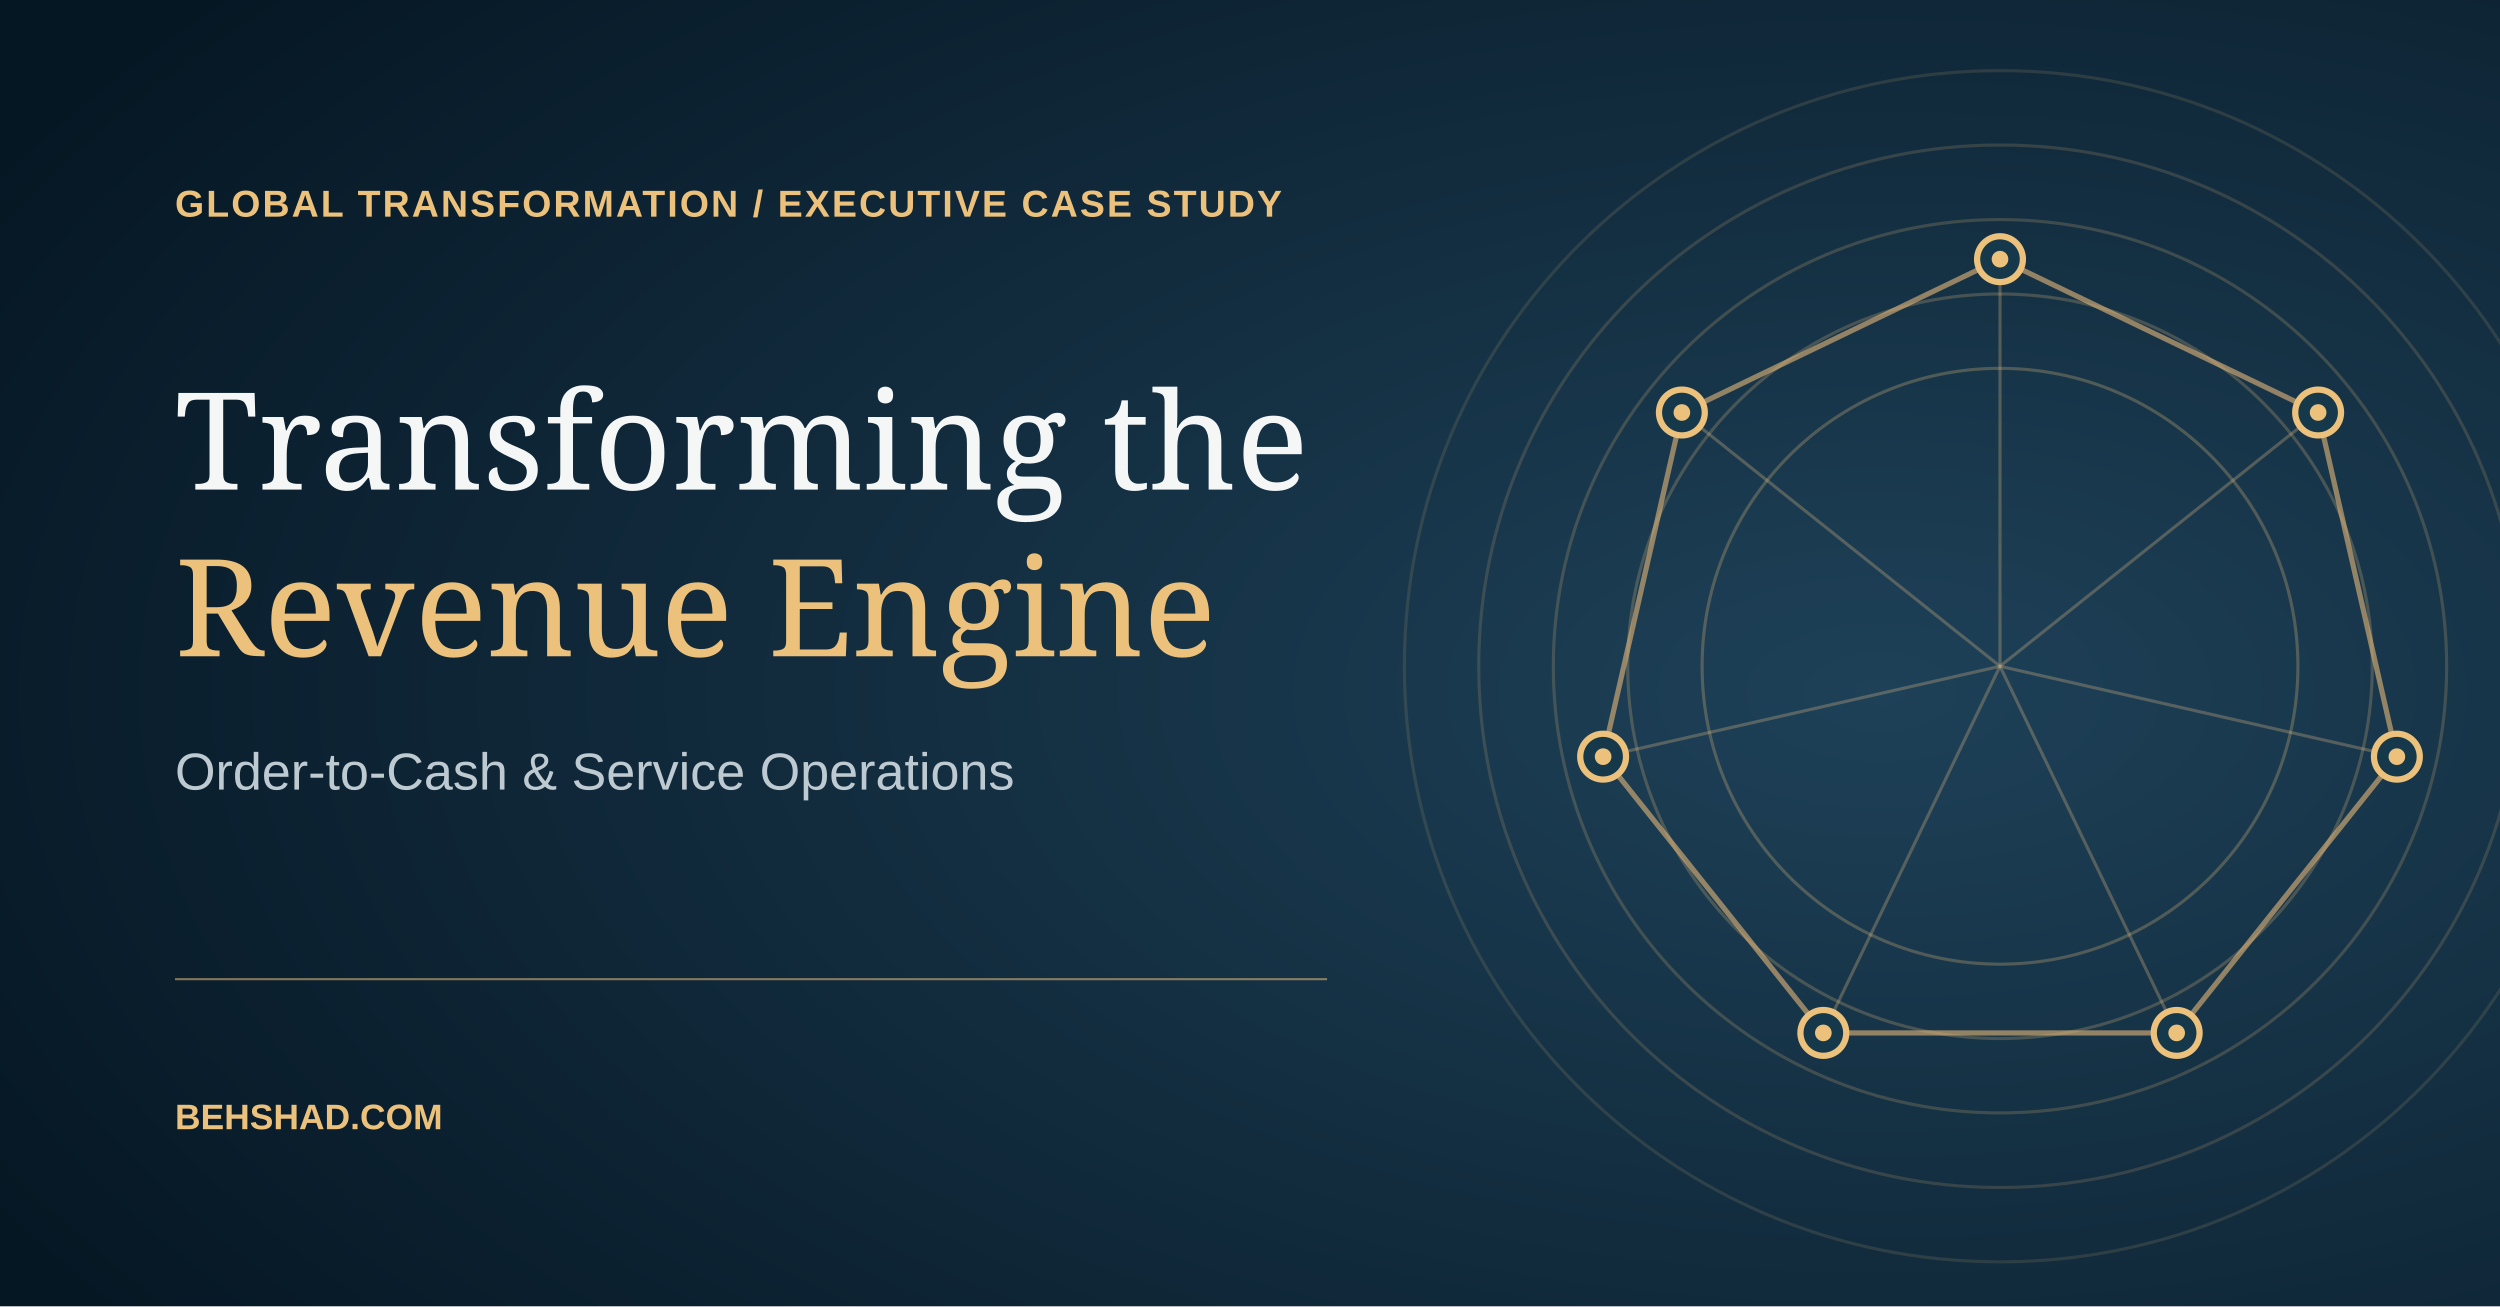
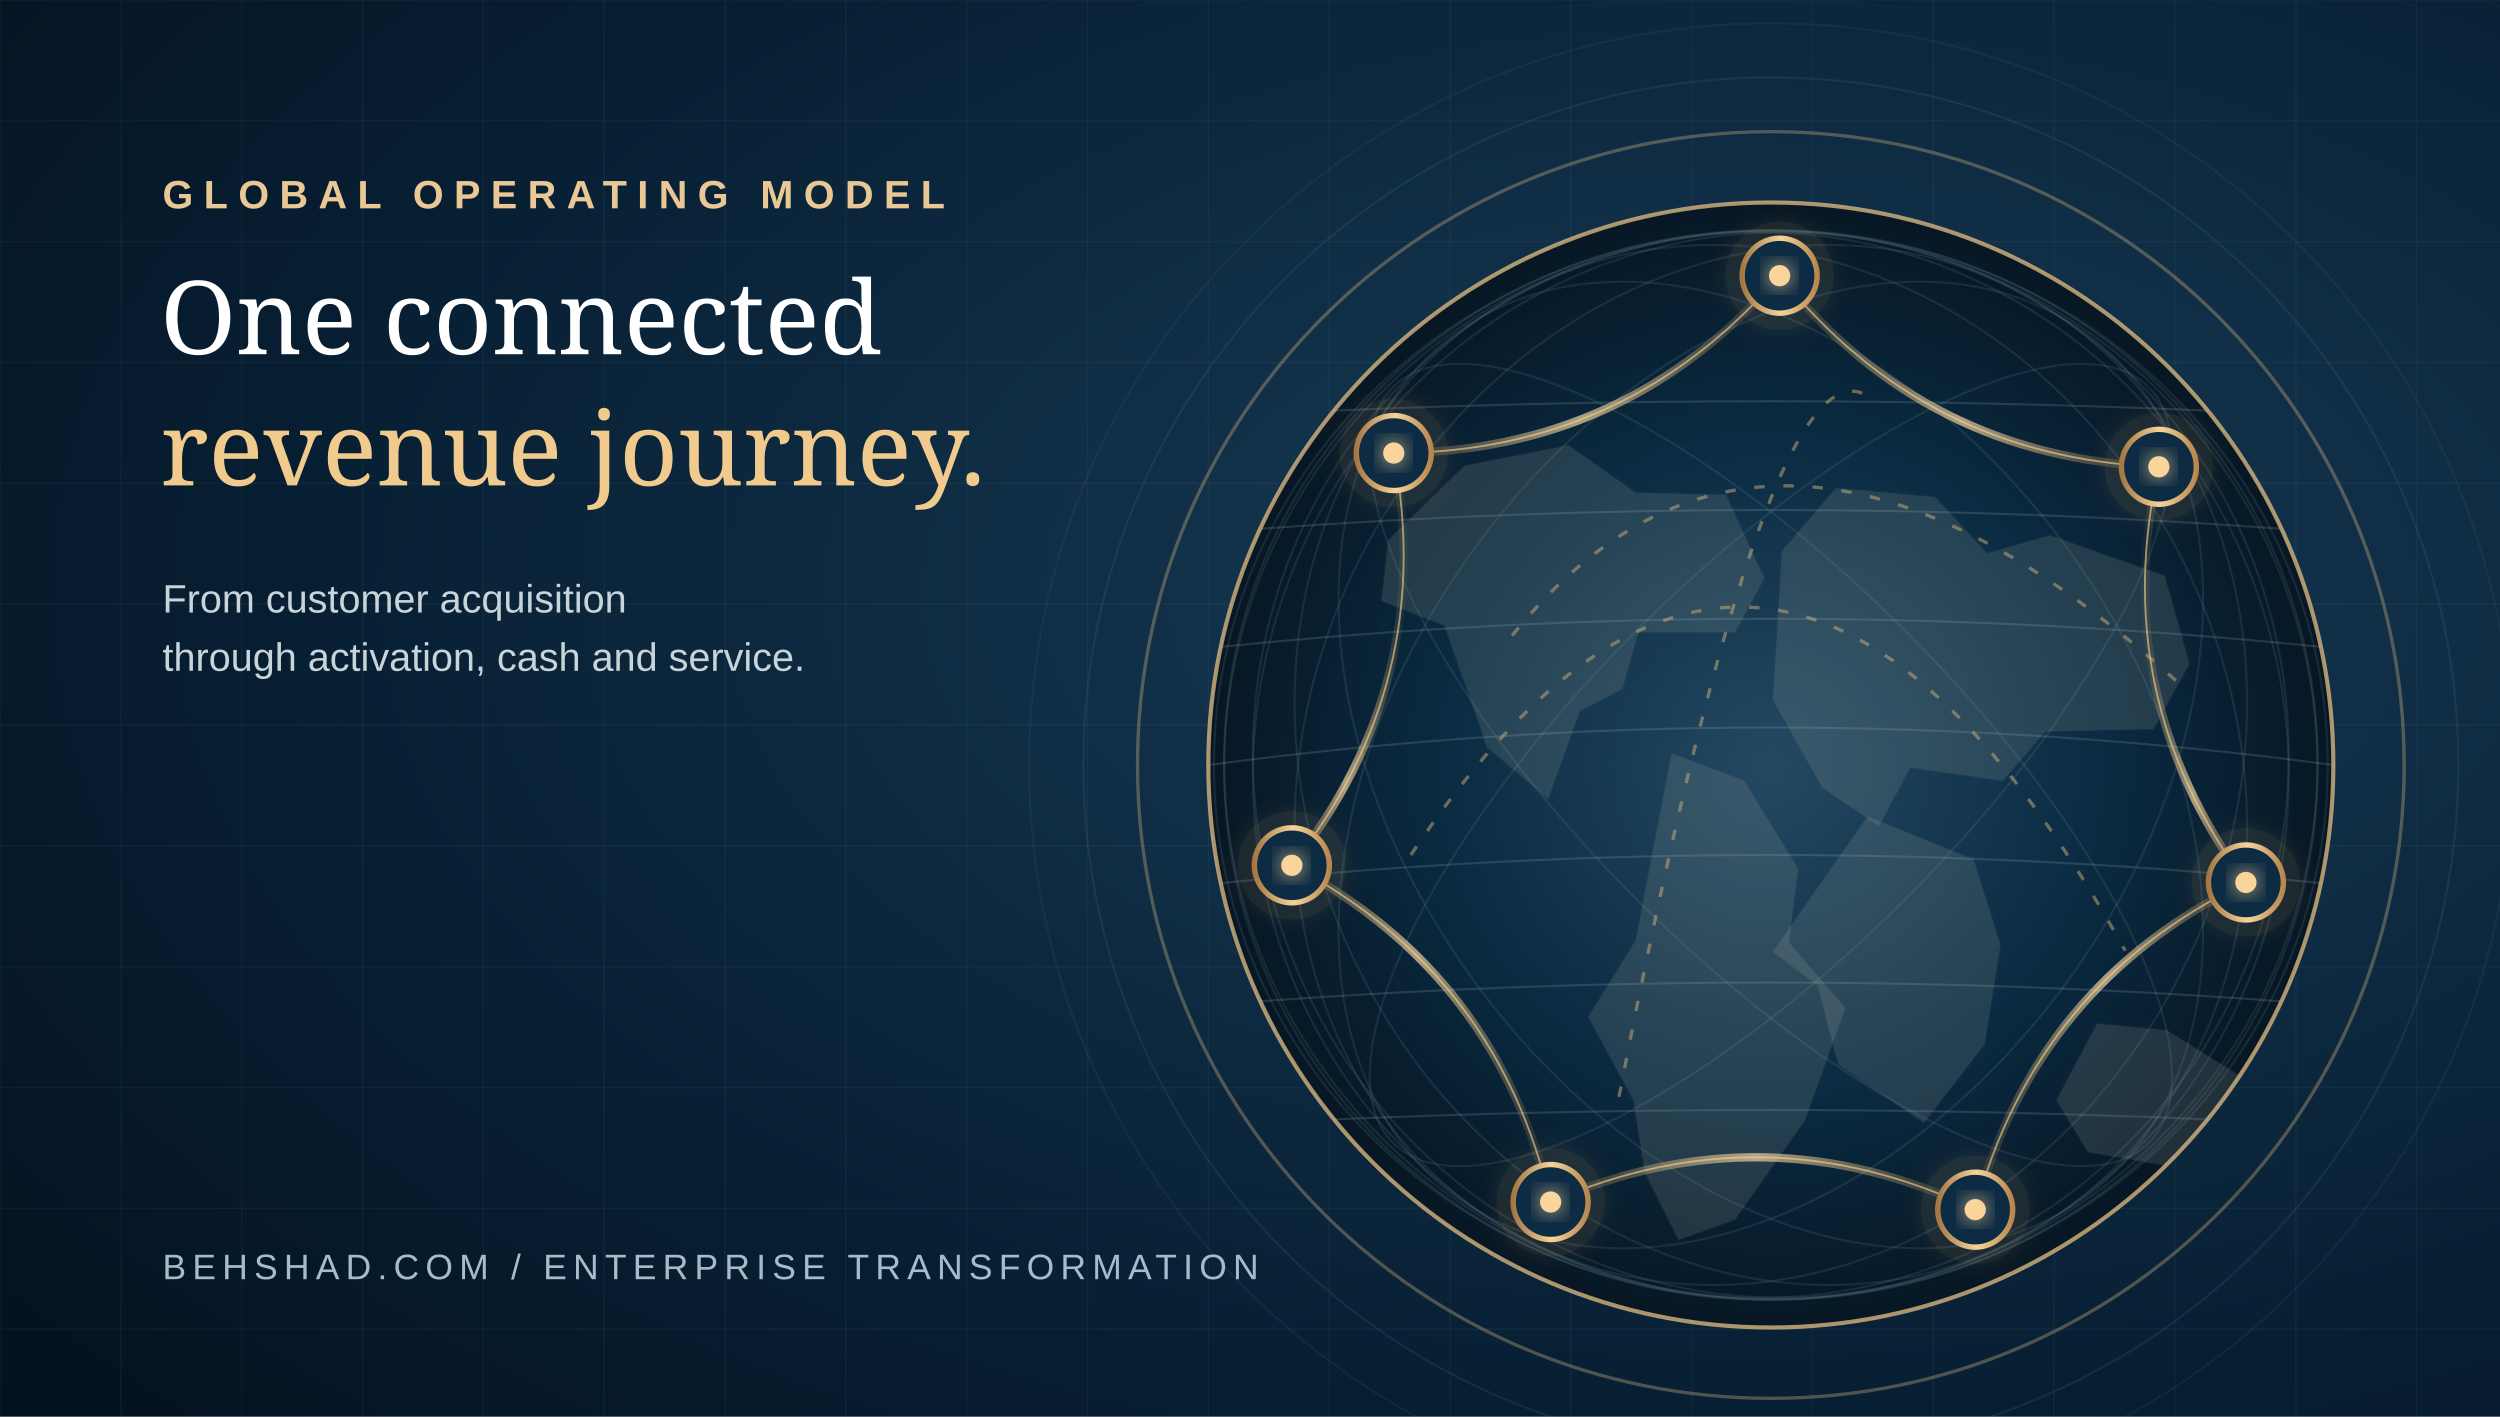
- <svg xmlns="http://www.w3.org/2000/svg" viewBox="0 0 1200 627" width="1200" height="627" role="img" aria-label="Transforming the Revenue Engine visual identity">
+ <svg xmlns="http://www.w3.org/2000/svg" width="1200" height="680" viewBox="0 0 1200 680" role="img" aria-labelledby="a b">
  <defs>
-     <radialGradient id="g" cx="75%" cy="53%" r="85%">
-       <stop stop-color="#1e4158" />
-       <stop offset="1" stop-color="#061724" />
+     <radialGradient id="bg" cx=".69" cy=".42" r=".94">
+       <stop stop-color="#173c56" />
+       <stop offset=".62" stop-color="#071e32" />
+       <stop offset="1" stop-color="#040f1b" />
    </radialGradient>
+     <radialGradient id="globe">
+       <stop stop-color="#244962" />
+       <stop offset=".58" stop-color="#0a2b42" />
+       <stop offset="1" stop-color="#071623" />
+     </radialGradient>
+     <linearGradient id="gold">
+       <stop stop-color="#a57843" />
+       <stop offset=".52" stop-color="#f4d49a" />
+       <stop offset="1" stop-color="#b8874e" />
+     </linearGradient>
+     <linearGradient id="trail">
+       <stop stop-color="#d7ab65" stop-opacity=".07" />
+       <stop offset=".48" stop-color="#f1d4a1" stop-opacity=".9" />
+       <stop offset="1" stop-color="#dfac62" stop-opacity=".07" />
+     </linearGradient>
+     <filter id="glow" x="-40%" y="-40%" width="180%" height="180%">
+       <feGaussianBlur stdDeviation="5" result="soft" />
+       <feMerge>
+         <feMergeNode in="soft" />
+         <feMergeNode in="SourceGraphic" />
+       </feMerge>
+     </filter>
+     <clipPath id="clip">
+       <circle cx="850" cy="367.2" r="270" />
+     </clipPath>
  </defs>
-   <rect width="1200" height="627" fill="url(#g)" />
-   <circle cx="960.0" cy="319.8" r="285.9" fill="none" stroke="#ecc17b" stroke-opacity="0.130" stroke-width="1.5" />
-   <circle cx="960.0" cy="319.8" r="250.2" fill="none" stroke="#ecc17b" stroke-opacity="0.165" stroke-width="1.5" />
-   <circle cx="960.0" cy="319.8" r="214.4" fill="none" stroke="#ecc17b" stroke-opacity="0.200" stroke-width="1.5" />
-   <circle cx="960.0" cy="319.8" r="178.7" fill="none" stroke="#ecc17b" stroke-opacity="0.235" stroke-width="1.5" />
-   <circle cx="960.0" cy="319.8" r="143.0" fill="none" stroke="#ecc17b" stroke-opacity="0.270" stroke-width="1.5" />
-   <path d="M960.0 319.8 L960.0 124.4" stroke="#e3bd83" stroke-opacity=".3" stroke-width="1.5" />
-   <path d="M960.0 319.8 L1112.7 198.0" stroke="#e3bd83" stroke-opacity=".3" stroke-width="1.5" />
-   <path d="M960.0 319.8 L1150.5 363.2" stroke="#e3bd83" stroke-opacity=".3" stroke-width="1.5" />
-   <path d="M960.0 319.8 L1044.8 495.8" stroke="#e3bd83" stroke-opacity=".3" stroke-width="1.5" />
-   <path d="M960.0 319.8 L875.2 495.8" stroke="#e3bd83" stroke-opacity=".3" stroke-width="1.5" />
-   <path d="M960.0 319.8 L769.5 363.2" stroke="#e3bd83" stroke-opacity=".3" stroke-width="1.5" />
-   <path d="M960.0 319.8 L807.3 198.0" stroke="#e3bd83" stroke-opacity=".3" stroke-width="1.5" />
-   <path d="M960.0 124.4 L1112.7 198.0 L1150.5 363.2 L1044.8 495.8 L875.2 495.8 L769.5 363.2 L807.3 198.0 Z" stroke="#d9af76" stroke-opacity=".64" stroke-width="2.5" fill="none" />
-   <circle cx="960.0" cy="124.4" r="11" stroke="#ecc17b" stroke-width="3" fill="#15384b" />
-   <circle cx="960.0" cy="124.4" r="4" fill="#ecc17b" />
-   <circle cx="1112.7" cy="198.0" r="11" stroke="#ecc17b" stroke-width="3" fill="#15384b" />
-   <circle cx="1112.7" cy="198.0" r="4" fill="#ecc17b" />
-   <circle cx="1150.5" cy="363.2" r="11" stroke="#ecc17b" stroke-width="3" fill="#15384b" />
-   <circle cx="1150.5" cy="363.2" r="4" fill="#ecc17b" />
-   <circle cx="1044.8" cy="495.8" r="11" stroke="#ecc17b" stroke-width="3" fill="#15384b" />
-   <circle cx="1044.8" cy="495.8" r="4" fill="#ecc17b" />
-   <circle cx="875.2" cy="495.8" r="11" stroke="#ecc17b" stroke-width="3" fill="#15384b" />
-   <circle cx="875.2" cy="495.8" r="4" fill="#ecc17b" />
-   <circle cx="769.5" cy="363.2" r="11" stroke="#ecc17b" stroke-width="3" fill="#15384b" />
-   <circle cx="769.5" cy="363.2" r="4" fill="#ecc17b" />
-   <circle cx="807.3" cy="198.0" r="11" stroke="#ecc17b" stroke-width="3" fill="#15384b" />
-   <circle cx="807.3" cy="198.0" r="4" fill="#ecc17b" />
-   <text x="84" y="104" fill="#ecc17b" font-size="18" font-family="Arial" font-weight="bold" letter-spacing="1">GLOBAL TRANSFORMATION / EXECUTIVE CASE STUDY</text>
-   <text x="84" y="235" fill="#f5f7f7" font-size="65" font-family="Georgia">Transforming the</text>
-   <text x="84" y="315" fill="#ecc17b" font-size="65" font-family="Georgia">Revenue Engine</text>
-   <text x="84" y="379" fill="#becad1" font-size="25" font-family="Arial">Order-to-Cash &amp; Service Operations</text>
-   <path d="M84 470 H637" stroke="#ecc17b" stroke-opacity=".54" />
-   <text x="84" y="542" fill="#ecc17b" font-size="17" font-family="Arial" font-weight="bold">BEHSHAD.COM</text>
+   <rect width="1200" height="680" fill="url(#bg)" />
+   <path d="M0 0V680" stroke="#6c8b9c" stroke-width=".65" opacity=".085" />
+   <path d="M58 0V680" stroke="#6c8b9c" stroke-width=".65" opacity=".085" />
+   <path d="M116 0V680" stroke="#6c8b9c" stroke-width=".65" opacity=".085" />
+   <path d="M174 0V680" stroke="#6c8b9c" stroke-width=".65" opacity=".085" />
+   <path d="M232 0V680" stroke="#6c8b9c" stroke-width=".65" opacity=".085" />
+   <path d="M290 0V680" stroke="#6c8b9c" stroke-width=".65" opacity=".085" />
+   <path d="M348 0V680" stroke="#6c8b9c" stroke-width=".65" opacity=".085" />
+   <path d="M406 0V680" stroke="#6c8b9c" stroke-width=".65" opacity=".085" />
+   <path d="M464 0V680" stroke="#6c8b9c" stroke-width=".65" opacity=".085" />
+   <path d="M522 0V680" stroke="#6c8b9c" stroke-width=".65" opacity=".085" />
+   <path d="M580 0V680" stroke="#6c8b9c" stroke-width=".65" opacity=".085" />
+   <path d="M638 0V680" stroke="#6c8b9c" stroke-width=".65" opacity=".085" />
+   <path d="M696 0V680" stroke="#6c8b9c" stroke-width=".65" opacity=".085" />
+   <path d="M754 0V680" stroke="#6c8b9c" stroke-width=".65" opacity=".085" />
+   <path d="M812 0V680" stroke="#6c8b9c" stroke-width=".65" opacity=".085" />
+   <path d="M870 0V680" stroke="#6c8b9c" stroke-width=".65" opacity=".085" />
+   <path d="M928 0V680" stroke="#6c8b9c" stroke-width=".65" opacity=".085" />
+   <path d="M986 0V680" stroke="#6c8b9c" stroke-width=".65" opacity=".085" />
+   <path d="M1044 0V680" stroke="#6c8b9c" stroke-width=".65" opacity=".085" />
+   <path d="M1102 0V680" stroke="#6c8b9c" stroke-width=".65" opacity=".085" />
+   <path d="M1160 0V680" stroke="#6c8b9c" stroke-width=".65" opacity=".085" />
+   <path d="M0 0H1200" stroke="#6c8b9c" stroke-width=".65" opacity=".085" />
+   <path d="M0 58H1200" stroke="#6c8b9c" stroke-width=".65" opacity=".085" />
+   <path d="M0 116H1200" stroke="#6c8b9c" stroke-width=".65" opacity=".085" />
+   <path d="M0 174H1200" stroke="#6c8b9c" stroke-width=".65" opacity=".085" />
+   <path d="M0 232H1200" stroke="#6c8b9c" stroke-width=".65" opacity=".085" />
+   <path d="M0 290H1200" stroke="#6c8b9c" stroke-width=".65" opacity=".085" />
+   <path d="M0 348H1200" stroke="#6c8b9c" stroke-width=".65" opacity=".085" />
+   <path d="M0 406H1200" stroke="#6c8b9c" stroke-width=".65" opacity=".085" />
+   <path d="M0 464H1200" stroke="#6c8b9c" stroke-width=".65" opacity=".085" />
+   <path d="M0 522H1200" stroke="#6c8b9c" stroke-width=".65" opacity=".085" />
+   <path d="M0 580H1200" stroke="#6c8b9c" stroke-width=".65" opacity=".085" />
+   <path d="M0 638H1200" stroke="#6c8b9c" stroke-width=".65" opacity=".085" />
+   <circle cx="850" cy="367.2" r="304" fill="none" stroke="#d6b47e" stroke-width="1.6" stroke-opacity="0.35" />
+   <circle cx="850" cy="367.2" r="330" fill="none" stroke="#587489" stroke-width="1" stroke-opacity="0.175" />
+   <circle cx="850" cy="367.2" r="356" fill="none" stroke="#587489" stroke-width="1" stroke-opacity="0.117" />
+   <circle cx="850" cy="367.2" r="270" fill="url(#globe)" stroke="#e3bd83" stroke-opacity=".75" stroke-width="2" />
+   <g clip-path="url(#clip)">
+     <ellipse cx="850" cy="367.2" rx="91.196" ry="256.5" fill="none" stroke="#7a9aa7" stroke-opacity=".15" stroke-width="1" transform="rotate(-45,850,367.2)" />
+     <ellipse cx="850" cy="367.2" rx="176.194" ry="256.5" fill="none" stroke="#7a9aa7" stroke-opacity=".15" stroke-width="1" transform="rotate(-36,850,367.2)" />
+     <ellipse cx="850" cy="367.2" rx="220.73" ry="256.5" fill="none" stroke="#7a9aa7" stroke-opacity=".15" stroke-width="1" transform="rotate(-27,850,367.2)" />
+     <ellipse cx="850" cy="367.2" rx="247.685" ry="256.5" fill="none" stroke="#7a9aa7" stroke-opacity=".15" stroke-width="1" transform="rotate(-18,850,367.2)" />
+     <ellipse cx="850" cy="367.2" rx="262.534" ry="256.5" fill="none" stroke="#7a9aa7" stroke-opacity=".15" stroke-width="1" transform="rotate(-9,850,367.2)" />
+     <ellipse cx="850" cy="367.2" rx="267.3" ry="256.5" fill="none" stroke="#7a9aa7" stroke-opacity=".15" stroke-width="1" transform="rotate(0,850,367.2)" />
+     <ellipse cx="850" cy="367.2" rx="262.534" ry="256.5" fill="none" stroke="#7a9aa7" stroke-opacity=".15" stroke-width="1" transform="rotate(9,850,367.2)" />
+     <ellipse cx="850" cy="367.2" rx="247.685" ry="256.5" fill="none" stroke="#7a9aa7" stroke-opacity=".15" stroke-width="1" transform="rotate(18,850,367.2)" />
+     <ellipse cx="850" cy="367.2" rx="220.73" ry="256.5" fill="none" stroke="#7a9aa7" stroke-opacity=".15" stroke-width="1" transform="rotate(27,850,367.2)" />
+     <ellipse cx="850" cy="367.2" rx="176.194" ry="256.5" fill="none" stroke="#7a9aa7" stroke-opacity=".15" stroke-width="1" transform="rotate(36,850,367.2)" />
+     <ellipse cx="850" cy="367.2" rx="91.196" ry="256.5" fill="none" stroke="#7a9aa7" stroke-opacity=".15" stroke-width="1" transform="rotate(45,850,367.2)" />
+     <path d="M640.319 197.1 Q850 188.1 1059.681 197.1" stroke="#b7cccf" fill="none" stroke-opacity=".17" />
+     <path d="M604.968 253.8 Q850 235.8 1095.032 253.8" stroke="#b7cccf" fill="none" stroke-opacity=".17" />
+     <path d="M586.021 310.5 Q850 283.5 1113.979 310.5" stroke="#b7cccf" fill="none" stroke-opacity=".17" />
+     <path d="M580 367.2 Q850 331.2 1120 367.2" stroke="#b7cccf" fill="none" stroke-opacity=".17" />
+     <path d="M586.021 423.9 Q850 396.9 1113.979 423.9" stroke="#b7cccf" fill="none" stroke-opacity=".17" />
+     <path d="M604.968 480.6 Q850 462.6 1095.032 480.6" stroke="#b7cccf" fill="none" stroke-opacity=".17" />
+     <path d="M640.319 537.3 Q850 528.3 1059.681 537.3" stroke="#b7cccf" fill="none" stroke-opacity=".17" />
+     <path d="M -170 -100 l 34 -33 46 -9 30 21 40 1 17 37 -13 24 -43 0 -7 25 -19 10 -14 39 -27 -23 -19 -54 -28 -11 Z" transform="translate(850,367.2) scale(1.08)" fill="#b4bcad" opacity=".16" stroke="#d5c59d" stroke-width="1" stroke-opacity=".22" />
+     <path d="M -44 -5 l 32 12 24 39 -4 33 25 29 -18 50 -31 44 -25 9 -15 -30 -5 -32 -20 -37 21 -34 Z" transform="translate(850,367.2) scale(1.08)" fill="#b4bcad" opacity=".16" stroke="#d5c59d" stroke-width="1" stroke-opacity=".22" />
+     <path d="M 5 -95 l 24 -28 44 4 23 25 28 -8 51 18 11 39 -16 29 -48 1 -19 22 -41 -6 -14 26 -25 -17 -22 -39 Z" transform="translate(850,367.2) scale(1.08)" fill="#b4bcad" opacity=".16" stroke="#d5c59d" stroke-width="1" stroke-opacity=".22" />
+     <path d="M 43 23 l 47 19 12 38 -7 44 -27 35 -38 -26 -9 -35 -20 -15 Z" transform="translate(850,367.2) scale(1.08)" fill="#b4bcad" opacity=".16" stroke="#d5c59d" stroke-width="1" stroke-opacity=".22" />
+     <path d="M 145 115 l 31 3 32 20 10 28 -25 15 -52 -9 -14 -23 Z" transform="translate(850,367.2) scale(1.08)" fill="#b4bcad" opacity=".16" stroke="#d5c59d" stroke-width="1" stroke-opacity=".22" />
+   </g>
+   <path d="M669.006 217.469 Q781.057 217.209 854.217 132.338" stroke="url(#trail)" stroke-width="4" fill="none" opacity=".78" />
+   <path d="M669.006 217.469 Q781.057 217.209 854.217 132.338" stroke="#f3ce8e" stroke-width=".9" fill="none" opacity=".64" />
+   <path d="M854.217 132.338 Q924.283 219.78 1036.252 224.063" stroke="url(#trail)" stroke-width="4" fill="none" opacity=".78" />
+   <path d="M854.217 132.338 Q924.283 219.78 1036.252 224.063" stroke="#f3ce8e" stroke-width=".9" fill="none" opacity=".64" />
+   <path d="M1036.252 224.063 Q1011.572 333.362 1078.035 423.573" stroke="url(#trail)" stroke-width="4" fill="none" opacity=".78" />
+   <path d="M1036.252 224.063 Q1011.572 333.362 1078.035 423.573" stroke="#f3ce8e" stroke-width=".9" fill="none" opacity=".64" />
+   <path d="M1078.035 423.573 Q977.194 472.424 948.104 580.633" stroke="url(#trail)" stroke-width="4" fill="none" opacity=".78" />
+   <path d="M1078.035 423.573 Q977.194 472.424 948.104 580.633" stroke="#f3ce8e" stroke-width=".9" fill="none" opacity=".64" />
+   <path d="M948.104 580.633 Q847.037 532.251 744.298 576.974" stroke="url(#trail)" stroke-width="4" fill="none" opacity=".78" />
+   <path d="M948.104 580.633 Q847.037 532.251 744.298 576.974" stroke="#f3ce8e" stroke-width=".9" fill="none" opacity=".64" />
+   <path d="M744.298 576.974 Q719.111 467.791 620.088 415.351" stroke="url(#trail)" stroke-width="4" fill="none" opacity=".78" />
+   <path d="M744.298 576.974 Q719.111 467.791 620.088 415.351" stroke="#f3ce8e" stroke-width=".9" fill="none" opacity=".64" />
+   <path d="M620.088 415.351 Q689.747 327.584 669.006 217.469" stroke="url(#trail)" stroke-width="4" fill="none" opacity=".78" />
+   <path d="M620.088 415.351 Q689.747 327.584 669.006 217.469" stroke="#f3ce8e" stroke-width=".9" fill="none" opacity=".64" />
+   <circle cx="669.006" cy="217.469" r="26" fill="#f0bf76" opacity=".1" filter="url(#glow)" />
+   <circle cx="669.006" cy="217.469" r="18" fill="#0d2b42" stroke="url(#gold)" stroke-width="2.6" />
+   <circle cx="669.006" cy="217.469" r="5.1" fill="#f9d59b" filter="url(#glow)" />
+   <circle cx="854.217" cy="132.338" r="26" fill="#f0bf76" opacity=".1" filter="url(#glow)" />
+   <circle cx="854.217" cy="132.338" r="18" fill="#0d2b42" stroke="url(#gold)" stroke-width="2.6" />
+   <circle cx="854.217" cy="132.338" r="5.1" fill="#f9d59b" filter="url(#glow)" />
+   <circle cx="1036.252" cy="224.063" r="26" fill="#f0bf76" opacity=".1" filter="url(#glow)" />
+   <circle cx="1036.252" cy="224.063" r="18" fill="#0d2b42" stroke="url(#gold)" stroke-width="2.6" />
+   <circle cx="1036.252" cy="224.063" r="5.1" fill="#f9d59b" filter="url(#glow)" />
+   <circle cx="1078.035" cy="423.573" r="26" fill="#f0bf76" opacity=".1" filter="url(#glow)" />
+   <circle cx="1078.035" cy="423.573" r="18" fill="#0d2b42" stroke="url(#gold)" stroke-width="2.6" />
+   <circle cx="1078.035" cy="423.573" r="5.1" fill="#f9d59b" filter="url(#glow)" />
+   <circle cx="948.104" cy="580.633" r="26" fill="#f0bf76" opacity=".1" filter="url(#glow)" />
+   <circle cx="948.104" cy="580.633" r="18" fill="#0d2b42" stroke="url(#gold)" stroke-width="2.6" />
+   <circle cx="948.104" cy="580.633" r="5.1" fill="#f9d59b" filter="url(#glow)" />
+   <circle cx="744.298" cy="576.974" r="26" fill="#f0bf76" opacity=".1" filter="url(#glow)" />
+   <circle cx="744.298" cy="576.974" r="18" fill="#0d2b42" stroke="url(#gold)" stroke-width="2.6" />
+   <circle cx="744.298" cy="576.974" r="5.1" fill="#f9d59b" filter="url(#glow)" />
+   <circle cx="620.088" cy="415.351" r="26" fill="#f0bf76" opacity=".1" filter="url(#glow)" />
+   <circle cx="620.088" cy="415.351" r="18" fill="#0d2b42" stroke="url(#gold)" stroke-width="2.6" />
+   <circle cx="620.088" cy="415.351" r="5.1" fill="#f9d59b" filter="url(#glow)" />
+   <path d="M725.8 305.1 Q850 151.2 1044.4 326.7" stroke="#d6b47b" stroke-width="1.6" fill="none" opacity=".48" stroke-dasharray="5 9" />
+   <path d="M677.2 410.4 Q850 151.2 1020.1 456.3" stroke="#d6b47b" stroke-width="1.6" fill="none" opacity=".48" stroke-dasharray="5 9" />
+   <path d="M777.1 526.5 Q850 151.2 898.6 191.7" stroke="#d6b47b" stroke-width="1.6" fill="none" opacity=".48" stroke-dasharray="5 9" />
+   <text x="78" y="100" fill="#e9c895" letter-spacing="5" font-family="Arial, sans-serif" font-size="19" font-weight="bold">GLOBAL OPERATING MODEL</text>
+   <text x="77" y="170" fill="#ffffff" font-family="Georgia,serif" font-size="49">One connected</text>
+   <text x="77" y="233" fill="#f1cb8d" font-family="Georgia,serif" font-size="49">revenue journey.</text>
+   <text x="78" y="294" fill="#c7d4d9" font-family="Arial" font-size="19">From customer acquisition</text>
+   <text x="78" y="322" fill="#c7d4d9" font-family="Arial" font-size="19">through activation, cash and service.</text>
+   <path d="M79 385H475" stroke="url(#gold)" stroke-width="2" />
+   <text x="78" y="614" fill="#a6bdc9" font-size="17" font-family="Arial" letter-spacing="3">BEHSHAD.COM / ENTERPRISE TRANSFORMATION</text>
</svg>
